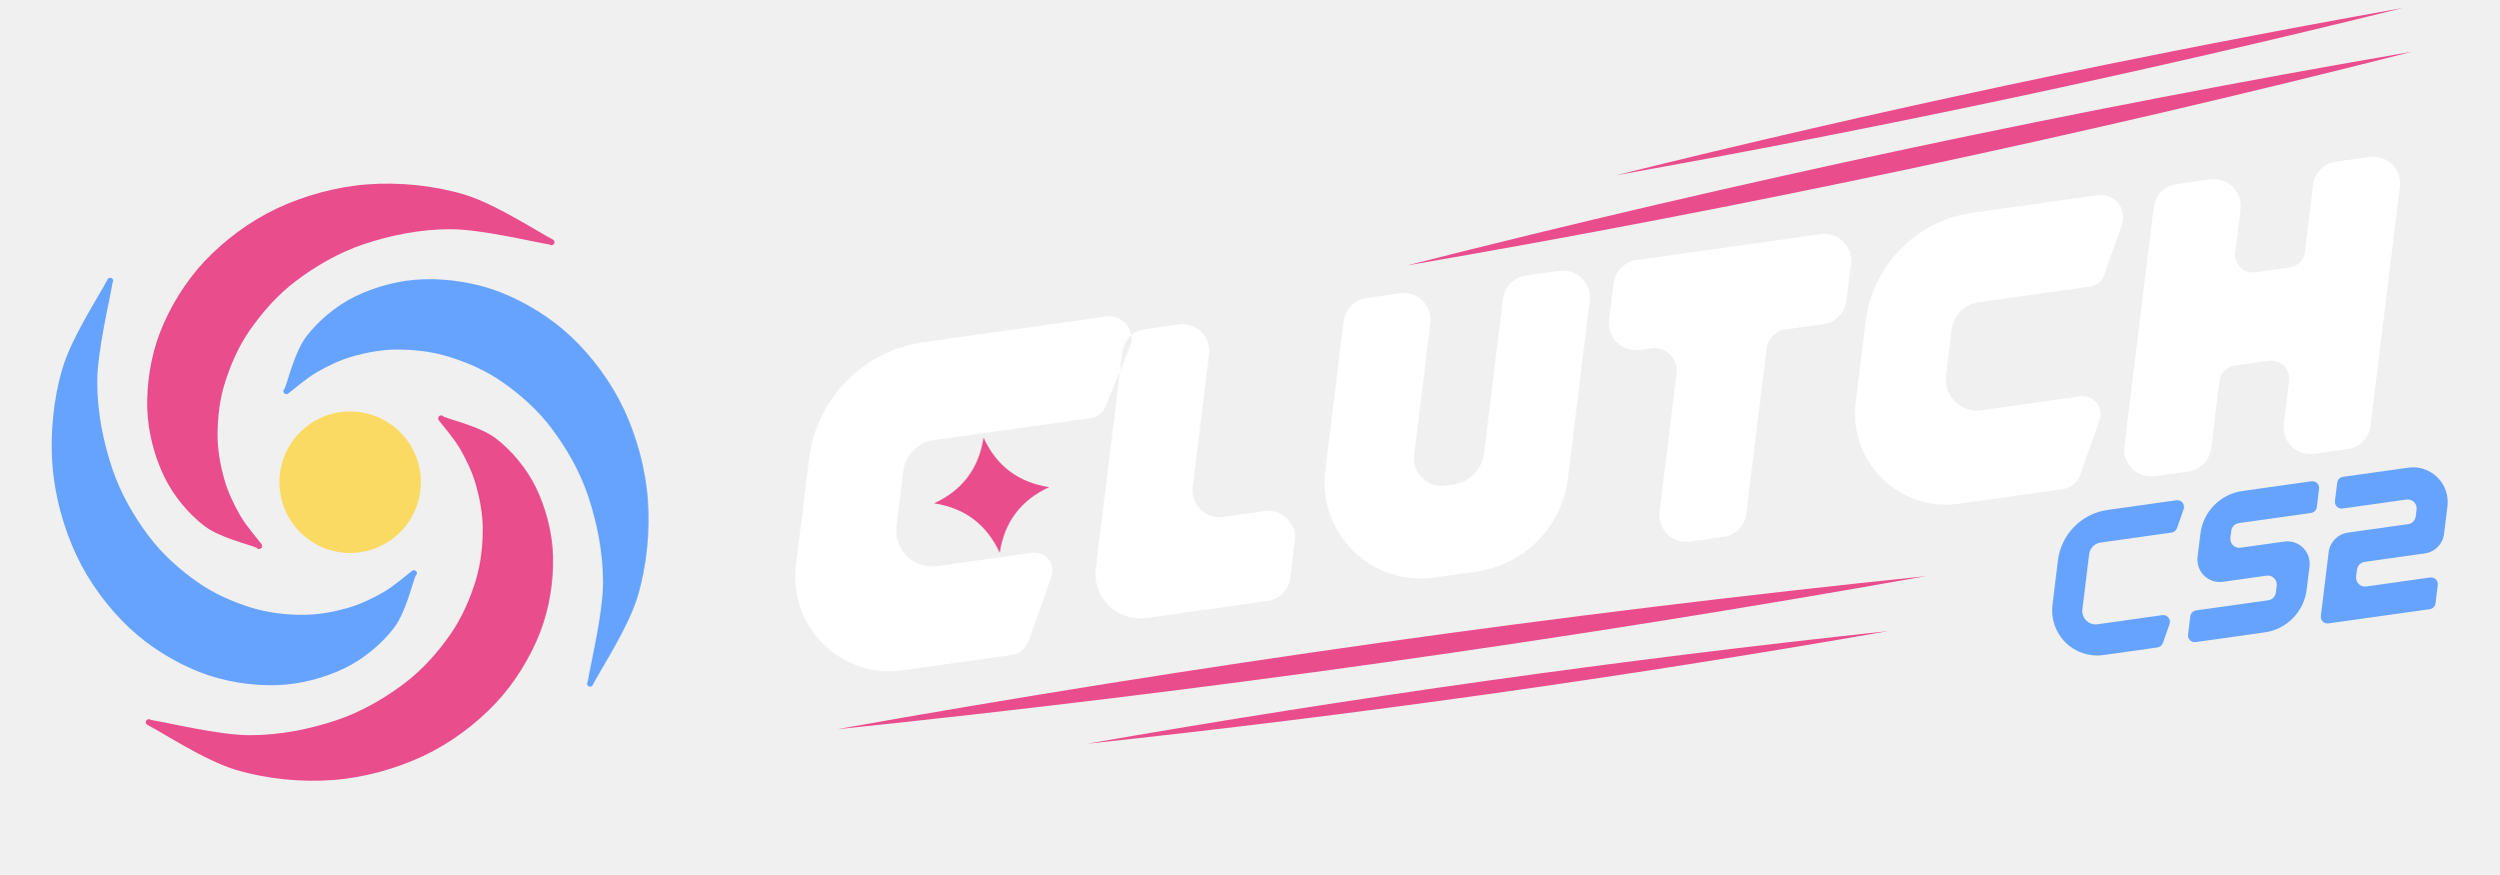
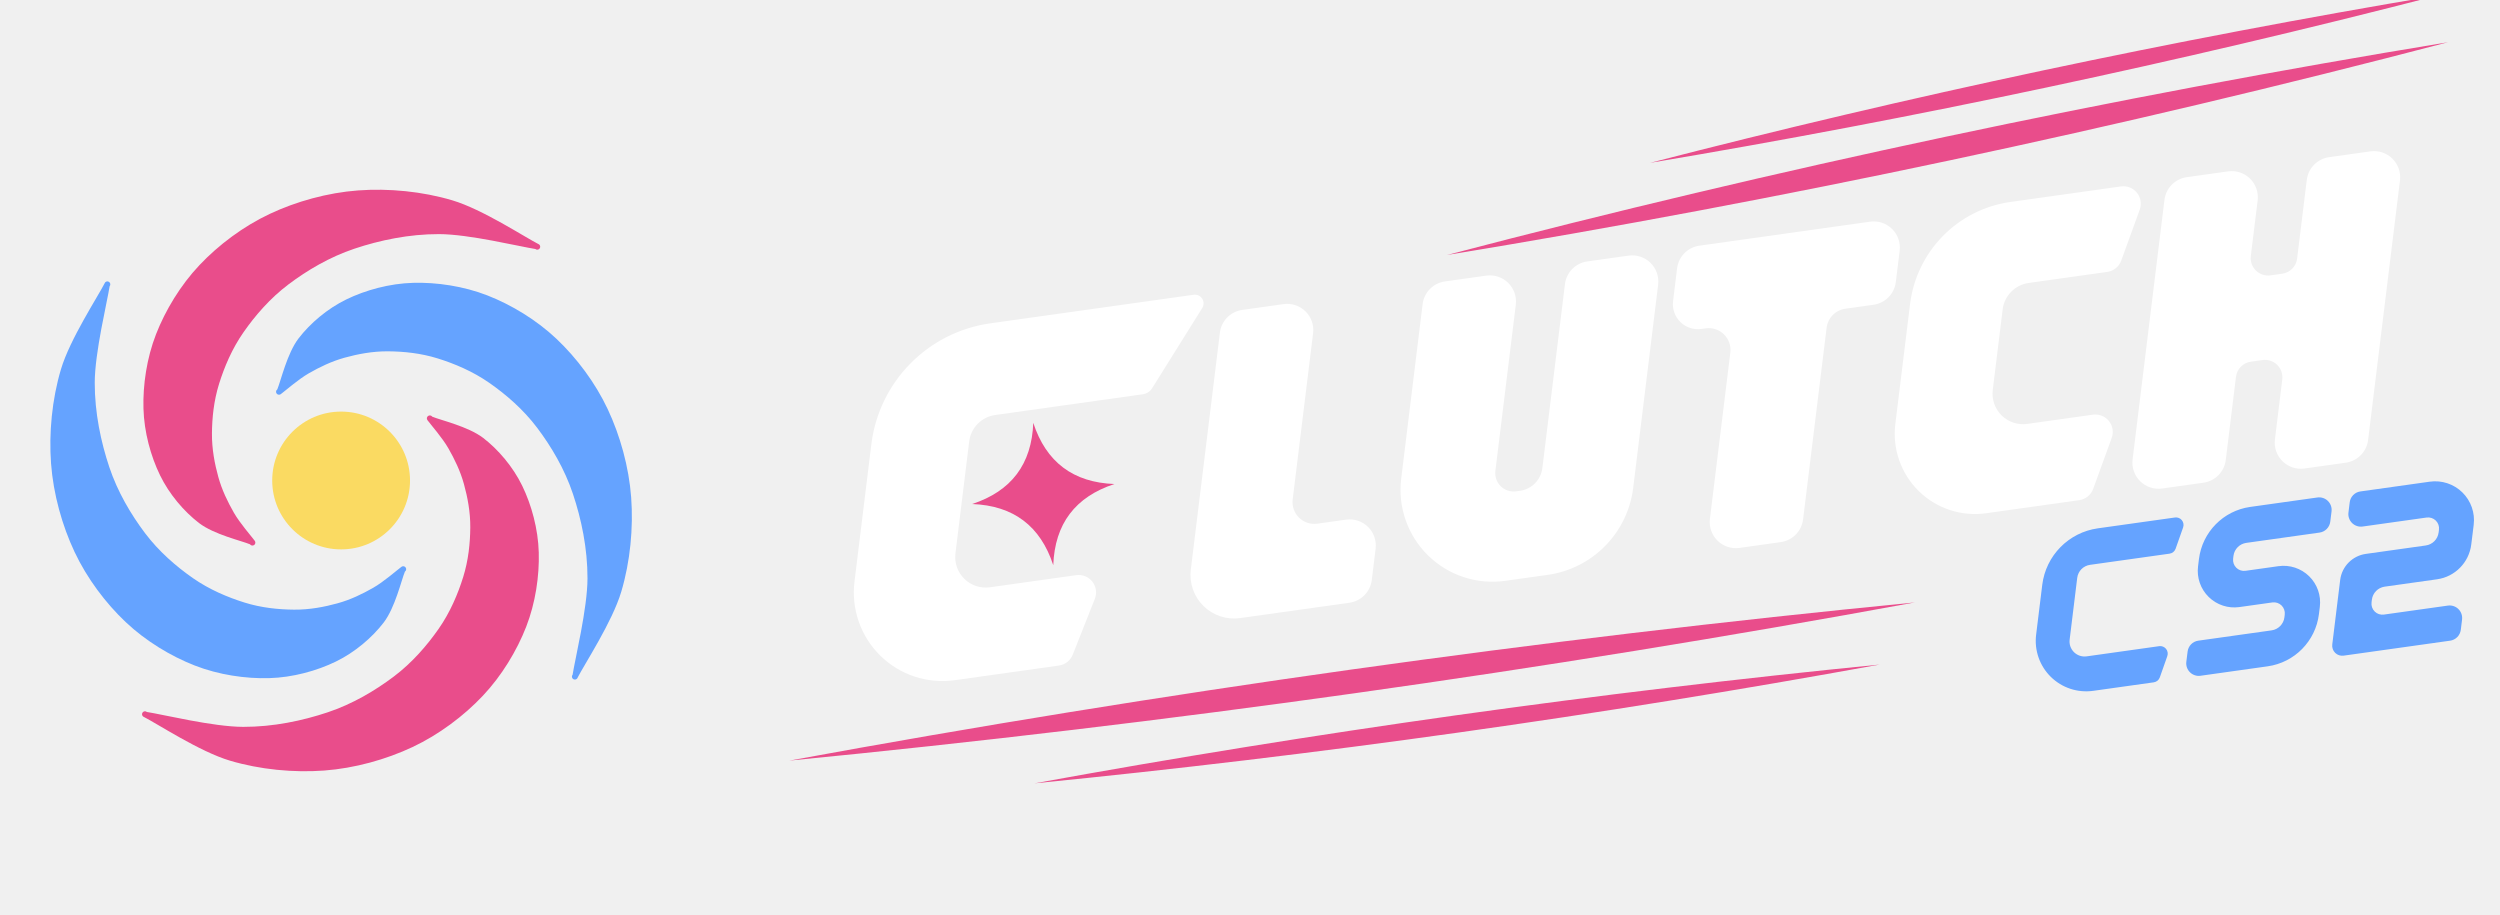
- <svg xmlns="http://www.w3.org/2000/svg" viewBox="-338 -122 1118 391" width="1118" height="391" role="img" aria-labelledby="title">
-   <g id="symbol" transform="translate(-326 -51) scale(1.13)">
+ <svg xmlns="http://www.w3.org/2000/svg" viewBox="-374 -121 1148 420" width="1148" height="420" role="img" aria-labelledby="title">
+   <g id="symbol" transform="translate(-362 -45) scale(1.13)">
    <path fill="#E94D8B" d="M92.94 152.55A1.2 1.2 0 0 1 90.97 153.93C87.52 152.49 76.36 149.96 70.26 145.29C64.17 140.61 58.17 133.61 54.41 125.86C50.64 118.11 47.94 108.32 47.68 98.76C47.41 89.21 49.01 78.25 52.8 68.54C56.59 58.83 62.74 48.62 70.44 40.48C78.13 32.33 88.24 24.73 98.97 19.68C109.71 14.62 122.49 11.05 134.86 10.13C147.24 9.21 160.96 10.5 173.22 14.16C185.49 17.82 202.6 29.1 208.48 32.09A1.2 1.2 0 0 1 206.93 33.93C200.41 32.92 180.02 27.9 167.78 27.88C155.53 27.86 143.68 30.38 133.49 33.78C123.3 37.18 114.16 42.63 106.64 48.29C99.12 53.95 93.07 60.99 88.36 67.73C83.65 74.48 80.53 81.91 78.39 88.77C76.25 95.63 75.56 102.6 75.51 108.9C75.46 115.19 76.61 121.19 78.09 126.55C79.57 131.91 81.93 136.72 84.4 141.05C86.88 145.39 91.52 150.63 92.94 152.55ZM163.06 103.45A1.2 1.2 0 0 1 165.03 102.07C168.48 103.51 179.64 106.04 185.74 110.71C191.83 115.39 197.83 122.39 201.59 130.14C205.36 137.89 208.06 147.68 208.32 157.24C208.59 166.79 206.99 177.75 203.2 187.46C199.41 197.17 193.26 207.38 185.56 215.52C177.87 223.67 167.76 231.27 157.03 236.32C146.29 241.38 133.51 244.95 121.14 245.87C108.76 246.79 95.04 245.5 82.78 241.84C70.51 238.18 53.4 226.9 47.52 223.91A1.2 1.2 0 0 1 49.07 222.07C55.59 223.08 75.98 228.1 88.22 228.12C100.47 228.14 112.32 225.62 122.51 222.22C132.7 218.82 141.84 213.37 149.36 207.71C156.88 202.05 162.93 195.01 167.64 188.27C172.35 181.52 175.47 174.09 177.61 167.23C179.75 160.37 180.44 153.4 180.49 147.1C180.54 140.81 179.39 134.81 177.91 129.45C176.43 124.09 174.07 119.28 171.6 114.95C169.12 110.61 164.48 105.37 163.06 103.45Z" />
    <path fill="#65A3FF" d="M103.45 92.94A1.2 1.2 0 0 1 102.07 90.97C103.51 87.52 106.04 76.36 110.71 70.26C115.39 64.17 122.39 58.17 130.14 54.41C137.89 50.64 147.68 47.94 157.24 47.68C166.79 47.41 177.75 49.01 187.46 52.8C197.17 56.59 207.38 62.74 215.52 70.44C223.67 78.13 231.27 88.24 236.32 98.97C241.38 109.71 244.95 122.49 245.87 134.86C246.79 147.24 245.5 160.96 241.84 173.22C238.18 185.49 226.9 202.6 223.91 208.48A1.2 1.2 0 0 1 222.07 206.93C223.08 200.41 228.1 180.02 228.12 167.78C228.14 155.53 225.62 143.68 222.22 133.49C218.82 123.3 213.37 114.16 207.71 106.64C202.05 99.12 195.01 93.07 188.27 88.36C181.52 83.65 174.09 80.53 167.23 78.39C160.37 76.25 153.4 75.56 147.1 75.51C140.81 75.46 134.81 76.61 129.45 78.09C124.09 79.57 119.28 81.93 114.95 84.4C110.61 86.88 105.37 91.52 103.45 92.94ZM152.55 163.06A1.2 1.2 0 0 1 153.93 165.03C152.49 168.48 149.96 179.64 145.29 185.74C140.61 191.83 133.61 197.83 125.86 201.59C118.11 205.36 108.32 208.06 98.76 208.32C89.21 208.59 78.25 206.99 68.54 203.2C58.83 199.41 48.62 193.26 40.48 185.56C32.33 177.87 24.73 167.76 19.68 157.03C14.62 146.29 11.05 133.51 10.13 121.14C9.21 108.76 10.5 95.04 14.16 82.78C17.82 70.51 29.1 53.4 32.09 47.52A1.2 1.2 0 0 1 33.93 49.07C32.92 55.59 27.9 75.98 27.88 88.22C27.86 100.47 30.38 112.32 33.78 122.51C37.18 132.7 42.63 141.84 48.29 149.36C53.95 156.88 60.99 162.93 67.73 167.64C74.48 172.35 81.91 175.47 88.77 177.61C95.63 179.75 102.6 180.44 108.9 180.49C115.19 180.54 121.19 179.39 126.55 177.91C131.91 176.43 136.72 174.07 141.05 171.6C145.39 169.12 150.63 164.48 152.55 163.06Z" />
    <circle id="dot" cx="128" cy="128" r="28" fill="#FADA62" />
  </g>
  <g id="wordmark">
-     <g id="tilt" transform="rotate(-8 358 64)">
+     <g id="tilt" transform="rotate(-8 353 70)">
      <g>
-         <path id="streaks" fill="#E94D8B" d="M20 158Q266 149 512 158Q266 167 20 158ZM130 180Q311 174 492 180Q311 186 130 180Z" />
+         <path id="streaks" fill="#E94D8B" d="M-30 176Q230.95 165 491.9 176Q230.95 187 -30 176ZM80 202Q275.95 194 471.9 202Q275.95 210 80 202Z" />
      </g>
      <g>
-         <path id="streaks-up" fill="#E94D8B" transform="rotate(-4 560 -40)" d="M300 -30Q530 -39 760 -30Q530 -21 300 -30ZM400 -50Q580 -56 760 -50Q580 -44 400 -50Z" />
+         <path id="streaks-up" fill="#E94D8B" transform="rotate(-4 560 -40)" d="M300 -30Q535 -41 770 -30Q535 -19 300 -30ZM400 -52Q585 -60 770 -52Q585 -44 400 -52Z" />
      </g>
      <g>
-         <path id="clutch" fill="#FFFFFF" d="M173.62 7.06A10 10 0 0 0 164.99 -8L82.48 -8A60 60 0 0 0 24.53 36.47L12.09 82.87A42.2 42.2 0 0 0 52.86 136L101.77 136A10 10 0 0 0 110.65 130.6L124.6 103.68A8 8 0 0 0 117.49 92L74.5 92A16 16 0 0 1 59.04 71.86L65.47 47.86A16 16 0 0 1 80.93 36L152.07 36A8 8 0 0 0 158.97 32.05ZM169.91 8.89A12 12 0 0 1 181.51 0L196.66 0A12 12 0 0 1 208.25 15.11L192.77 72.89A12 12 0 0 0 204.36 88L223.08 88A12 12 0 0 1 234.67 103.11L230.38 119.11A12 12 0 0 1 218.79 128L164.06 128A20 20 0 0 1 144.75 102.82ZM269.91 8.89A12 12 0 0 1 281.51 0L296.66 0A12 12 0 0 1 308.25 15.11L292.86 72.55A12.28 12.28 0 0 0 304.72 88L308.44 88A16 16 0 0 0 323.9 76.14L341.91 8.89A12 12 0 0 1 353.51 0L368.66 0A12 12 0 0 1 380.25 15.11L359.53 92.42A48 48 0 0 1 313.17 128L294 128A42.97 42.97 0 0 1 252.49 73.91ZM391.91 8.89A12 12 0 0 1 403.51 0L486.66 0A12 12 0 0 1 498.25 15.11L493.96 31.11A12 12 0 0 1 482.37 40L465.25 40A10 10 0 0 0 455.59 47.41L436.38 119.11A12 12 0 0 1 424.79 128L409.64 128A12 12 0 0 1 398.05 112.89L414.21 52.59A10 10 0 0 0 404.55 40L399.22 40A12 12 0 0 1 387.63 24.89ZM620.74 14.6A10 10 0 0 0 611.86 0L555.27 0A56 56 0 0 0 501.18 41.51L491.72 76.81A40.67 40.67 0 0 0 531 128L577.92 128A10 10 0 0 0 586.8 122.6L598.67 99.68A8 8 0 0 0 591.56 88L546.96 88A14 14 0 0 1 533.44 70.38L538.8 50.38A14 14 0 0 1 552.32 40L602.71 40A8 8 0 0 0 609.82 35.68ZM635.91 8.89A12 12 0 0 1 647.51 0L662.66 0A12 12 0 0 1 674.25 15.11L669.21 33.93A8 8 0 0 0 676.93 44L692.37 44A8 8 0 0 0 700.1 38.07L707.91 8.89A12 12 0 0 1 719.51 0L734.66 0A12 12 0 0 1 746.25 15.11L718.38 119.11A12 12 0 0 1 706.79 128L691.64 128A12 12 0 0 1 680.05 112.89L685.09 94.07A8 8 0 0 0 677.36 84L661.93 84A8 8 0 0 0 654.2 89.93L646.38 119.11A12 12 0 0 1 634.79 128L619.64 128A12 12 0 0 1 608.05 112.89Z" />
+         <path id="clutch" fill="#FFFFFF" d="M186.68 -3.43A4 4 0 0 0 183.61 -10L89.3 -10A64 64 0 0 0 27.48 37.44L11.04 98.81A40.67 40.67 0 0 0 50.32 150L98.66 150A8 8 0 0 0 105.62 145.95L119.25 121.95A8 8 0 0 0 112.29 110L72.28 110A14 14 0 0 1 58.76 92.38L72.16 42.38A14 14 0 0 1 85.68 32L154.14 32A6 6 0 0 0 158.74 29.86ZM193.13 8.89A12 12 0 0 1 204.72 0L223.87 0A12 12 0 0 1 235.47 15.11L215.56 89.41A10 10 0 0 0 225.21 102L238.54 102A12 12 0 0 1 250.13 117.11L246.38 131.11A12 12 0 0 1 234.79 140L184.06 140A20 20 0 0 1 164.75 114.82ZM287.13 8.89A12 12 0 0 1 298.72 0L317.87 0A12 12 0 0 1 329.47 15.11L309.56 89.37A8.44 8.44 0 0 0 317.72 100L319.51 100A12 12 0 0 0 331.1 91.11L353.13 8.89A12 12 0 0 1 364.72 0L383.87 0A12 12 0 0 1 395.47 15.11L371.14 105.91A46 46 0 0 1 326.7 140L307 140A42.2 42.2 0 0 1 266.24 86.87ZM405.13 8.89A12 12 0 0 1 416.72 0L495.87 0A12 12 0 0 1 507.47 15.11L503.71 29.11A12 12 0 0 1 492.12 38L479 38A10 10 0 0 0 469.34 45.41L446.38 131.11A12 12 0 0 1 434.79 140L415.64 140A12 12 0 0 1 404.05 124.89L423.96 50.59A10 10 0 0 0 414.3 38L412.33 38A11.51 11.51 0 0 1 401.21 23.51ZM619.27 11.75A8 8 0 0 0 612.21 0L560.95 0A54 54 0 0 0 508.79 40.02L494.42 93.64A36.83 36.83 0 0 0 530 140L573.19 140A8 8 0 0 0 580.26 135.75L591.94 113.75A8 8 0 0 0 584.87 102L554.43 102A14 14 0 0 1 540.9 84.38L550.55 48.38A14 14 0 0 1 564.07 38L600.52 38A8 8 0 0 0 607.59 33.75ZM631.13 8.89A12 12 0 0 1 642.72 0L661.87 0A12 12 0 0 1 673.47 15.11L666.81 39.93A8 8 0 0 0 674.54 50L679.98 50A8 8 0 0 0 687.7 44.07L697.13 8.89A12 12 0 0 1 708.72 0L727.87 0A12 12 0 0 1 739.47 15.11L708.38 131.11A12 12 0 0 1 696.79 140L677.64 140A12 12 0 0 1 666.05 124.89L673.23 98.07A8 8 0 0 0 665.51 88L660.07 88A8 8 0 0 0 652.34 93.93L642.38 131.11A12 12 0 0 1 630.79 140L611.64 140A12 12 0 0 1 600.05 124.89Z" />
      </g>
      <g>
-         <path id="cs2" fill="#65A3FF" d="M630.39 144.38A3 3 0 0 0 627.73 140L596.61 140A26 26 0 0 0 571.5 159.27L566.31 178.64A20.14 20.14 0 0 0 585.76 204L610.19 204A3 3 0 0 0 612.85 202.38L617 194.38A3 3 0 0 0 614.33 190L585.08 190A6 6 0 0 1 579.29 182.45L585.72 158.45A6 6 0 0 1 591.51 154L623.59 154A3 3 0 0 0 626.25 152.38ZM691.65 143.78A3 3 0 0 0 688.75 140L657.54 140A22 22 0 0 0 636.29 156.31L633.58 166.41A10 10 0 0 0 643.24 179L663 179A4 4 0 0 1 666.86 184.04L666.06 187.04A4 4 0 0 1 662.19 190L629.57 190A3 3 0 0 0 626.67 192.22L624.52 200.22A3 3 0 0 0 627.42 204L658.63 204A22 22 0 0 0 679.88 187.69L682.59 177.59A10 10 0 0 0 672.93 165L653.18 165A4 4 0 0 1 649.31 159.96L650.12 156.96A4 4 0 0 1 653.98 154L686.61 154A3 3 0 0 0 689.51 151.78ZM700.07 142.22A3 3 0 0 1 702.96 140L732.47 140A15.49 15.49 0 0 1 747.44 159.5L744.2 171.59A10 10 0 0 1 734.54 179L707.28 179A4 4 0 0 0 703.42 181.96L702.61 184.96A4 4 0 0 0 706.48 190L735.35 190A3 3 0 0 1 738.25 193.78L736.11 201.78A3 3 0 0 1 733.21 204L687.42 204A3 3 0 0 1 684.52 200.22L691.98 172.41A10 10 0 0 1 701.64 165L728.89 165A4 4 0 0 0 732.76 162.04L733.56 159.04A4 4 0 0 0 729.7 154L700.82 154A3 3 0 0 1 697.92 150.22Z" />
+         <path id="cs2" fill="#65A3FF" d="M618.68 159.04A3.45 3.45 0 0 0 615.61 154L579.83 154A29.9 29.9 0 0 0 550.95 176.16L544.98 198.44A23.16 23.16 0 0 0 567.35 227.6L595.44 227.6A3.45 3.45 0 0 0 598.5 225.74L603.27 216.54A3.45 3.45 0 0 0 600.21 211.5L566.57 211.5A6.9 6.9 0 0 1 559.91 202.81L567.3 175.21A6.9 6.9 0 0 1 573.97 170.1L610.85 170.1A3.45 3.45 0 0 0 613.91 168.24ZM687.2 161.24A5.75 5.75 0 0 0 681.64 154L650.51 154A27.6 27.6 0 0 0 623.85 174.46L622.97 177.74A16.77 16.77 0 0 0 639.17 198.85L654.47 198.85A5.02 5.02 0 0 1 659.32 205.18L659 206.39A6.9 6.9 0 0 1 652.33 211.5L618.34 211.5A5.75 5.75 0 0 0 612.79 215.76L611.55 220.36A5.75 5.75 0 0 0 617.11 227.6L648.24 227.6A27.6 27.6 0 0 0 674.9 207.14L675.78 203.86A16.77 16.77 0 0 0 659.58 182.75L644.28 182.75A5.02 5.02 0 0 1 639.43 176.43L639.75 175.21A6.9 6.9 0 0 1 646.42 170.1L680.41 170.1A5.75 5.75 0 0 0 685.96 165.84ZM696.04 158.26A5.75 5.75 0 0 1 701.6 154L733.77 154A17.81 17.81 0 0 1 750.98 176.43L748.62 185.21A18.4 18.4 0 0 1 730.85 198.85L706.56 198.85A6.9 6.9 0 0 0 699.9 203.96L699.57 205.18A5.02 5.02 0 0 0 704.43 211.5L734.08 211.5A5.75 5.75 0 0 1 739.64 218.74L738.41 223.34A5.75 5.75 0 0 1 732.85 227.6L683.46 227.6A4.6 4.6 0 0 1 679.02 221.81L686.74 192.98A13.8 13.8 0 0 1 700.07 182.75L727.89 182.75A6.9 6.9 0 0 0 734.55 177.64L734.88 176.43A5.02 5.02 0 0 0 730.02 170.1L700.36 170.1A5.75 5.75 0 0 1 694.81 162.86Z" />
      </g>
      <g>
-         <path id="spark" fill="#E94D8B" d="M103.15 38 Q109.15 58 129.15 64 Q109.15 70 103.15 90 Q97.15 70 77.15 64 Q97.15 58 103.15 38Z" />
+         <path id="spark" fill="#E94D8B" d="M102.49 38 Q107.49 66 135.49 71 Q107.49 76 102.49 104 Q97.49 76 69.49 71 Q97.49 66 102.49 38Z" />
      </g>
    </g>
  </g>
</svg>
